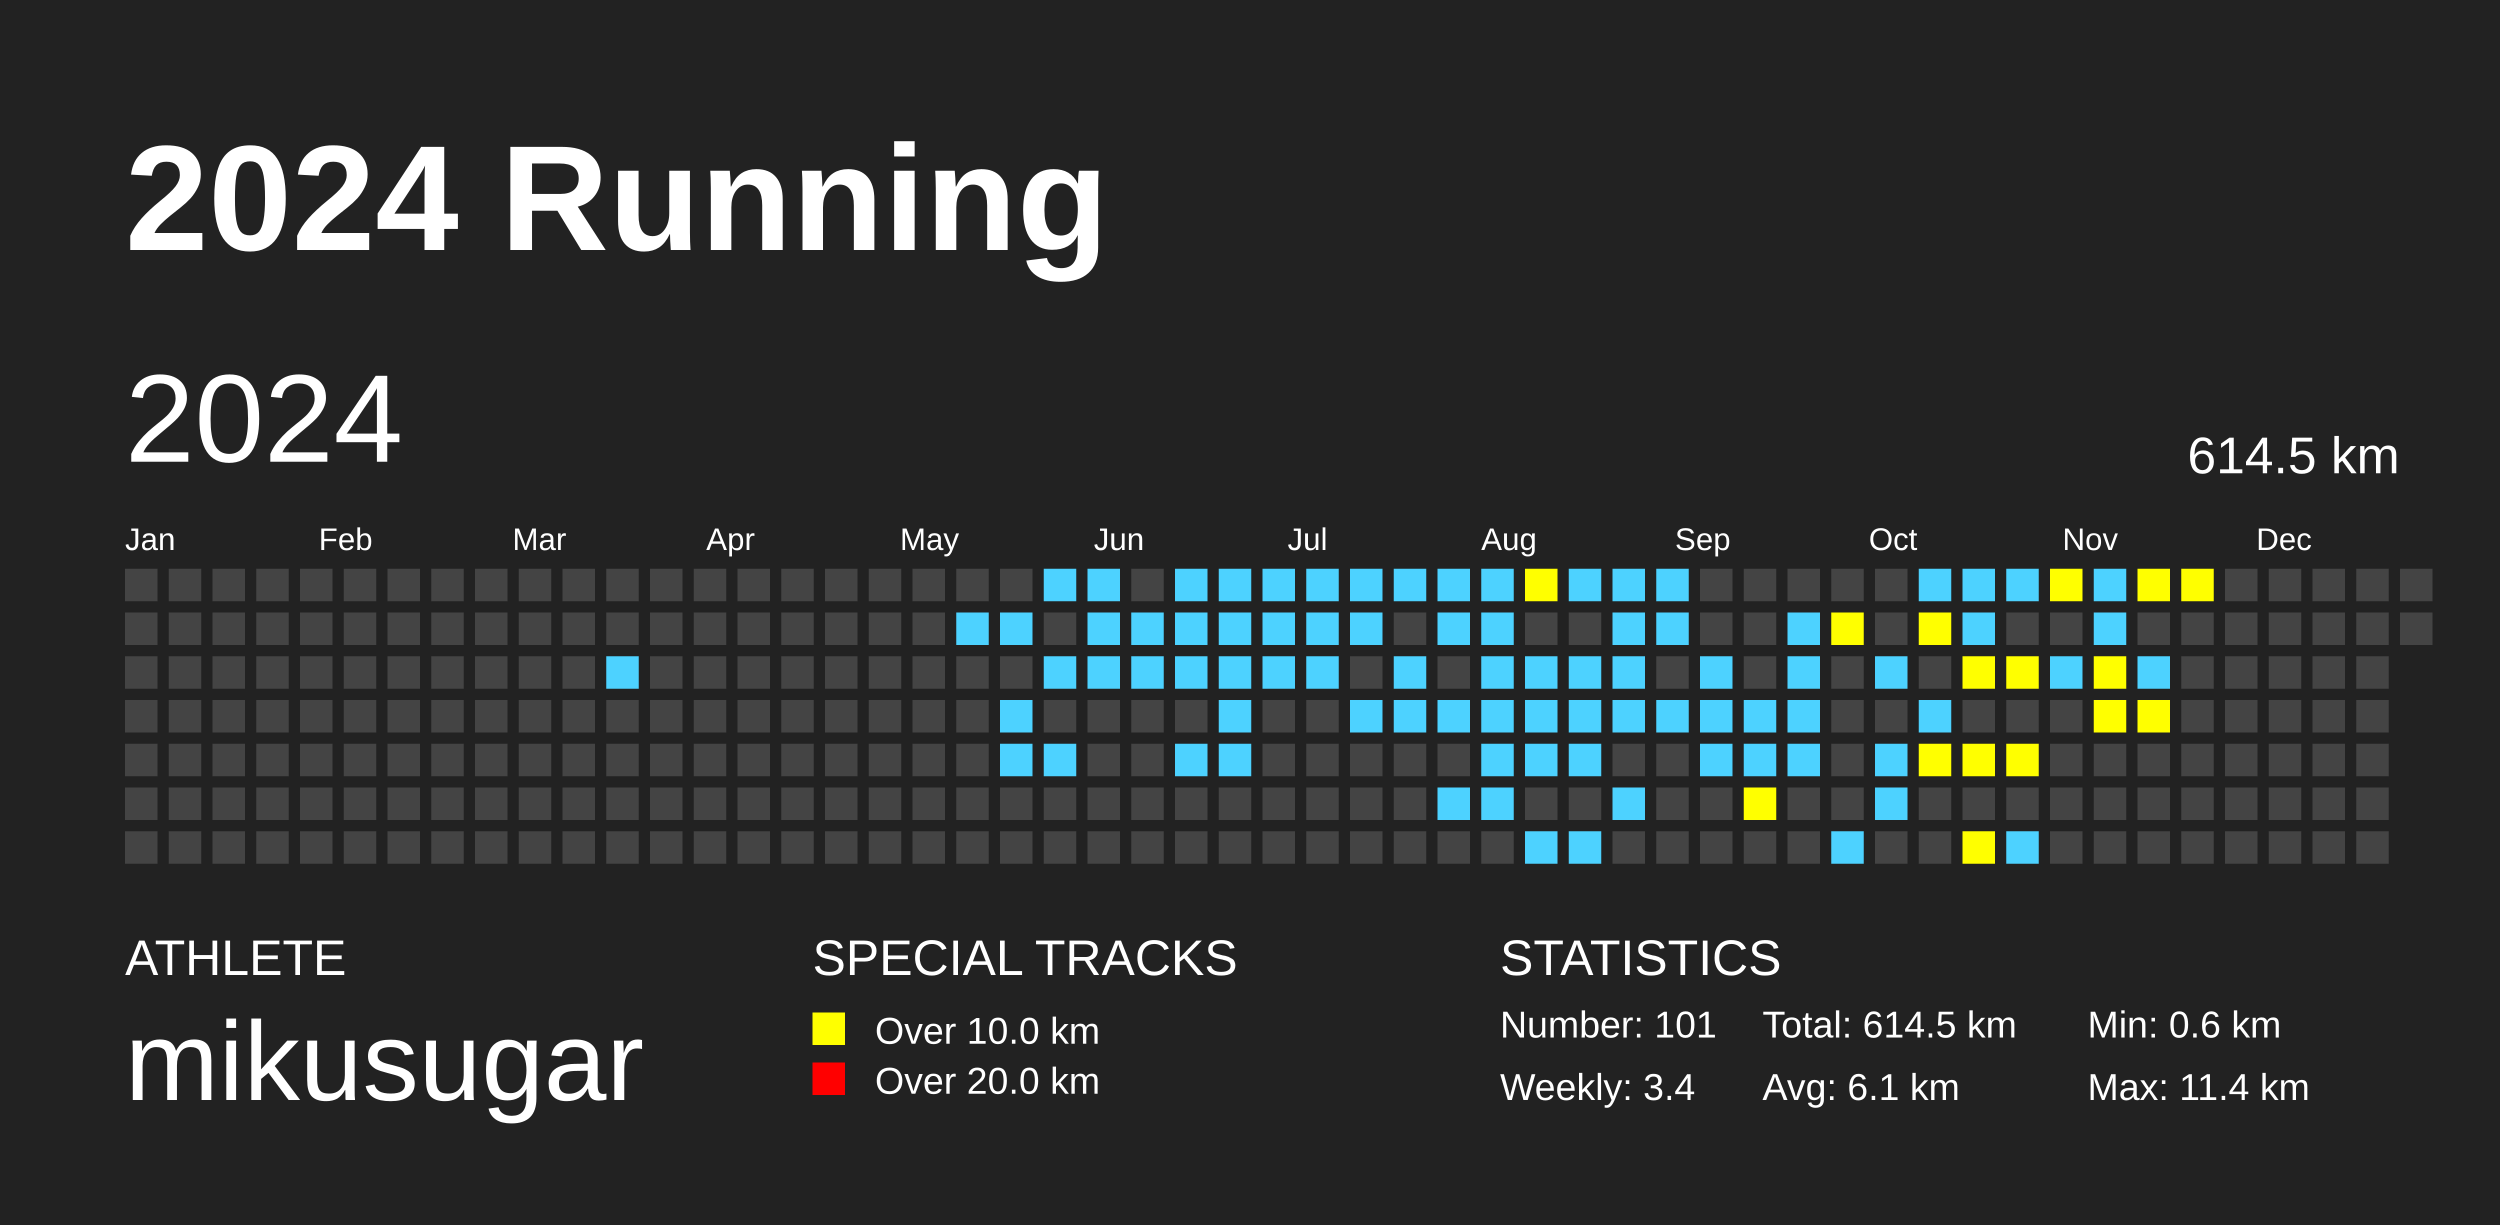
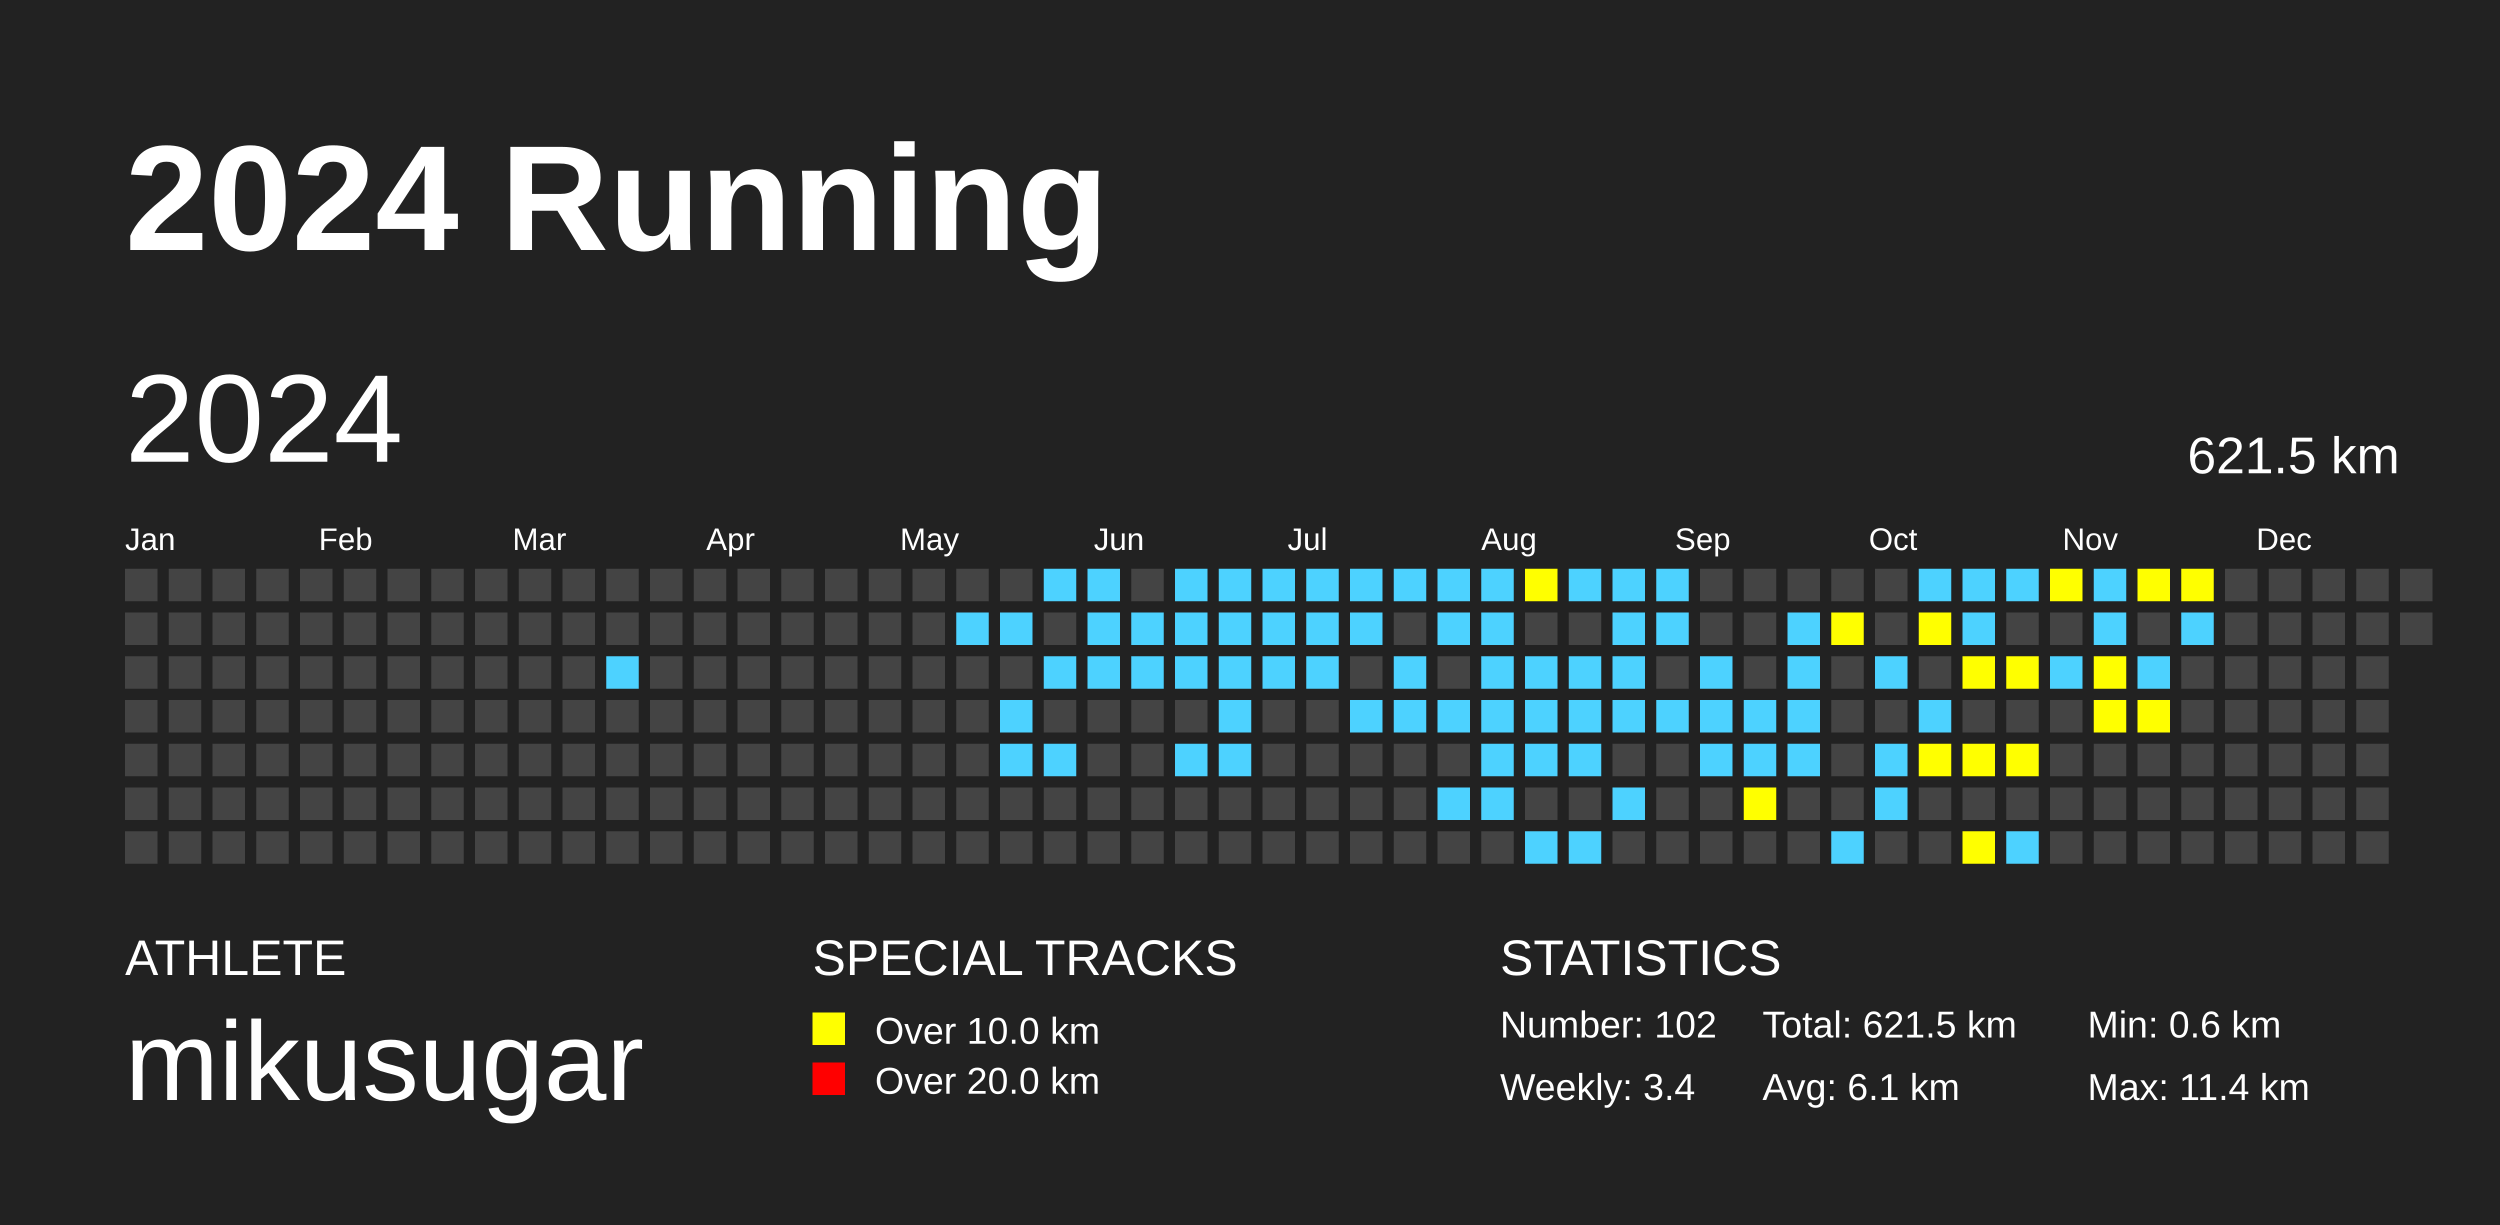
<svg xmlns="http://www.w3.org/2000/svg" baseProfile="full" height="98mm" version="1.1" viewBox="0,0,200,98" width="200mm">
  <defs />
  <rect fill="#222222" height="98" width="200" x="0" y="0" />
  <text fill="#FFFFFF" style="font-size:12px; font-family:Arial; font-weight:bold;" x="10" y="20">2024 Running</text>
  <text fill="#FFFFFF" style="font-size:4px; font-family:Arial" x="10" y="78">ATHLETE</text>
  <text fill="#FFFFFF" style="font-size:9px; font-family:Arial" x="10" y="88">mikusugar</text>
  <text fill="#FFFFFF" style="font-size:4px; font-family:Arial" x="65" y="78">SPECIAL TRACKS</text>
  <rect fill="yellow" height="2.6" width="2.6" x="65" y="81" />
  <text fill="#FFFFFF" style="font-size:3px; font-family:Arial" x="70" y="83.5">Over 10.0 km</text>
  <rect fill="red" height="2.6" width="2.6" x="65" y="85" />
  <text fill="#FFFFFF" style="font-size:3px; font-family:Arial" x="70" y="87.5">Over 20.0 km</text>
  <text fill="#FFFFFF" style="font-size:4px; font-family:Arial" x="120" y="78">STATISTICS</text>
-   <text fill="#FFFFFF" style="font-size:3px; font-family:Arial" x="120" y="83">Number: 101</text>
+   <text fill="#FFFFFF" style="font-size:3px; font-family:Arial" x="120" y="83">Number: 102</text>
  <text fill="#FFFFFF" style="font-size:3px; font-family:Arial" x="120" y="88">Weekly: 3.4</text>
-   <text fill="#FFFFFF" style="font-size:3px; font-family:Arial" x="141" y="83">Total: 614.5 km</text>
+   <text fill="#FFFFFF" style="font-size:3px; font-family:Arial" x="141" y="83">Total: 621.5 km</text>
  <text fill="#FFFFFF" style="font-size:3px; font-family:Arial" x="141" y="88">Avg: 6.1 km</text>
  <text fill="#FFFFFF" style="font-size:3px; font-family:Arial" x="167" y="83">Min: 0.6 km</text>
  <text fill="#FFFFFF" style="font-size:3px; font-family:Arial" x="167" y="88">Max: 11.4 km</text>
  <text dominant-baseline="hanging" fill="#FFFFFF" style="font-size:10.0px; font-family:Arial;" x="10" y="30">2024</text>
-   <text dominant-baseline="hanging" fill="#FFFFFF" style="font-size:4.125px; font-family:Arial;" x="175" y="35">614.5 km</text>
+   <text dominant-baseline="hanging" fill="#FFFFFF" style="font-size:4.125px; font-family:Arial;" x="175" y="35">621.5 km</text>
  <text fill="#FFFFFF" style="font-size:2.5px; font-family:Arial" x="10.0" y="44">Jan</text>
  <text fill="#FFFFFF" style="font-size:2.5px; font-family:Arial" x="25.5" y="44">Feb</text>
  <text fill="#FFFFFF" style="font-size:2.5px; font-family:Arial" x="41.0" y="44">Mar</text>
  <text fill="#FFFFFF" style="font-size:2.5px; font-family:Arial" x="56.5" y="44">Apr</text>
  <text fill="#FFFFFF" style="font-size:2.5px; font-family:Arial" x="72.0" y="44">May</text>
  <text fill="#FFFFFF" style="font-size:2.5px; font-family:Arial" x="87.5" y="44">Jun</text>
  <text fill="#FFFFFF" style="font-size:2.5px; font-family:Arial" x="103.0" y="44">Jul</text>
  <text fill="#FFFFFF" style="font-size:2.5px; font-family:Arial" x="118.5" y="44">Aug</text>
  <text fill="#FFFFFF" style="font-size:2.5px; font-family:Arial" x="134.0" y="44">Sep</text>
  <text fill="#FFFFFF" style="font-size:2.5px; font-family:Arial" x="149.5" y="44">Oct</text>
  <text fill="#FFFFFF" style="font-size:2.5px; font-family:Arial" x="165.0" y="44">Nov</text>
  <text fill="#FFFFFF" style="font-size:2.5px; font-family:Arial" x="180.5" y="44">Dec</text>
  <rect fill="#444444" height="2.6" width="2.6" x="10.0" y="45.5" />
  <rect fill="#444444" height="2.6" width="2.6" x="10.0" y="49.0" />
  <rect fill="#444444" height="2.6" width="2.6" x="10.0" y="52.5" />
  <rect fill="#444444" height="2.6" width="2.6" x="10.0" y="56.0" />
  <rect fill="#444444" height="2.6" width="2.6" x="10.0" y="59.5" />
  <rect fill="#444444" height="2.6" width="2.6" x="10.0" y="63.0" />
  <rect fill="#444444" height="2.6" width="2.6" x="10.0" y="66.5" />
  <rect fill="#444444" height="2.6" width="2.6" x="13.5" y="45.5" />
  <rect fill="#444444" height="2.6" width="2.6" x="13.5" y="49.0" />
  <rect fill="#444444" height="2.6" width="2.6" x="13.5" y="52.5" />
  <rect fill="#444444" height="2.6" width="2.6" x="13.5" y="56.0" />
  <rect fill="#444444" height="2.6" width="2.6" x="13.5" y="59.5" />
  <rect fill="#444444" height="2.6" width="2.6" x="13.5" y="63.0" />
  <rect fill="#444444" height="2.6" width="2.6" x="13.5" y="66.5" />
  <rect fill="#444444" height="2.6" width="2.6" x="17.0" y="45.5" />
  <rect fill="#444444" height="2.6" width="2.6" x="17.0" y="49.0" />
  <rect fill="#444444" height="2.6" width="2.6" x="17.0" y="52.5" />
  <rect fill="#444444" height="2.6" width="2.6" x="17.0" y="56.0" />
  <rect fill="#444444" height="2.6" width="2.6" x="17.0" y="59.5" />
  <rect fill="#444444" height="2.6" width="2.6" x="17.0" y="63.0" />
  <rect fill="#444444" height="2.6" width="2.6" x="17.0" y="66.5" />
  <rect fill="#444444" height="2.6" width="2.6" x="20.5" y="45.5" />
  <rect fill="#444444" height="2.6" width="2.6" x="20.5" y="49.0" />
  <rect fill="#444444" height="2.6" width="2.6" x="20.5" y="52.5" />
  <rect fill="#444444" height="2.6" width="2.6" x="20.5" y="56.0" />
  <rect fill="#444444" height="2.6" width="2.6" x="20.5" y="59.5" />
  <rect fill="#444444" height="2.6" width="2.6" x="20.5" y="63.0" />
  <rect fill="#444444" height="2.6" width="2.6" x="20.5" y="66.5" />
  <rect fill="#444444" height="2.6" width="2.6" x="24.0" y="45.5" />
  <rect fill="#444444" height="2.6" width="2.6" x="24.0" y="49.0" />
  <rect fill="#444444" height="2.6" width="2.6" x="24.0" y="52.5" />
  <rect fill="#444444" height="2.6" width="2.6" x="24.0" y="56.0" />
  <rect fill="#444444" height="2.6" width="2.6" x="24.0" y="59.5" />
  <rect fill="#444444" height="2.6" width="2.6" x="24.0" y="63.0" />
  <rect fill="#444444" height="2.6" width="2.6" x="24.0" y="66.5" />
  <rect fill="#444444" height="2.6" width="2.6" x="27.5" y="45.5" />
  <rect fill="#444444" height="2.6" width="2.6" x="27.5" y="49.0" />
  <rect fill="#444444" height="2.6" width="2.6" x="27.5" y="52.5" />
  <rect fill="#444444" height="2.6" width="2.6" x="27.5" y="56.0" />
  <rect fill="#444444" height="2.6" width="2.6" x="27.5" y="59.5" />
  <rect fill="#444444" height="2.6" width="2.6" x="27.5" y="63.0" />
  <rect fill="#444444" height="2.6" width="2.6" x="27.5" y="66.5" />
  <rect fill="#444444" height="2.6" width="2.6" x="31.0" y="45.5" />
  <rect fill="#444444" height="2.6" width="2.6" x="31.0" y="49.0" />
  <rect fill="#444444" height="2.6" width="2.6" x="31.0" y="52.5" />
  <rect fill="#444444" height="2.6" width="2.6" x="31.0" y="56.0" />
  <rect fill="#444444" height="2.6" width="2.6" x="31.0" y="59.5" />
  <rect fill="#444444" height="2.6" width="2.6" x="31.0" y="63.0" />
  <rect fill="#444444" height="2.6" width="2.6" x="31.0" y="66.5" />
  <rect fill="#444444" height="2.6" width="2.6" x="34.5" y="45.5" />
  <rect fill="#444444" height="2.6" width="2.6" x="34.5" y="49.0" />
  <rect fill="#444444" height="2.6" width="2.6" x="34.5" y="52.5" />
  <rect fill="#444444" height="2.6" width="2.6" x="34.5" y="56.0" />
  <rect fill="#444444" height="2.6" width="2.6" x="34.5" y="59.5" />
  <rect fill="#444444" height="2.6" width="2.6" x="34.5" y="63.0" />
  <rect fill="#444444" height="2.6" width="2.6" x="34.5" y="66.5" />
  <rect fill="#444444" height="2.6" width="2.6" x="38.0" y="45.5" />
  <rect fill="#444444" height="2.6" width="2.6" x="38.0" y="49.0" />
  <rect fill="#444444" height="2.6" width="2.6" x="38.0" y="52.5" />
  <rect fill="#444444" height="2.6" width="2.6" x="38.0" y="56.0" />
  <rect fill="#444444" height="2.6" width="2.6" x="38.0" y="59.5" />
  <rect fill="#444444" height="2.6" width="2.6" x="38.0" y="63.0" />
  <rect fill="#444444" height="2.6" width="2.6" x="38.0" y="66.5" />
  <rect fill="#444444" height="2.6" width="2.6" x="41.5" y="45.5" />
  <rect fill="#444444" height="2.6" width="2.6" x="41.5" y="49.0" />
  <rect fill="#444444" height="2.6" width="2.6" x="41.5" y="52.5" />
  <rect fill="#444444" height="2.6" width="2.6" x="41.5" y="56.0" />
  <rect fill="#444444" height="2.6" width="2.6" x="41.5" y="59.5" />
  <rect fill="#444444" height="2.6" width="2.6" x="41.5" y="63.0" />
  <rect fill="#444444" height="2.6" width="2.6" x="41.5" y="66.5" />
  <rect fill="#444444" height="2.6" width="2.6" x="45.0" y="45.5" />
  <rect fill="#444444" height="2.6" width="2.6" x="45.0" y="49.0" />
  <rect fill="#444444" height="2.6" width="2.6" x="45.0" y="52.5" />
  <rect fill="#444444" height="2.6" width="2.6" x="45.0" y="56.0" />
  <rect fill="#444444" height="2.6" width="2.6" x="45.0" y="59.5" />
  <rect fill="#444444" height="2.6" width="2.6" x="45.0" y="63.0" />
  <rect fill="#444444" height="2.6" width="2.6" x="45.0" y="66.5" />
  <rect fill="#444444" height="2.6" width="2.6" x="48.5" y="45.5" />
  <rect fill="#444444" height="2.6" width="2.6" x="48.5" y="49.0" />
  <rect fill="#4DD2FF" height="2.6" width="2.6" x="48.5" y="52.5" />
  <rect fill="#444444" height="2.6" width="2.6" x="48.5" y="56.0" />
  <rect fill="#444444" height="2.6" width="2.6" x="48.5" y="59.5" />
  <rect fill="#444444" height="2.6" width="2.6" x="48.5" y="63.0" />
  <rect fill="#444444" height="2.6" width="2.6" x="48.5" y="66.5" />
  <rect fill="#444444" height="2.6" width="2.6" x="52.0" y="45.5" />
  <rect fill="#444444" height="2.6" width="2.6" x="52.0" y="49.0" />
  <rect fill="#444444" height="2.6" width="2.6" x="52.0" y="52.5" />
  <rect fill="#444444" height="2.6" width="2.6" x="52.0" y="56.0" />
  <rect fill="#444444" height="2.6" width="2.6" x="52.0" y="59.5" />
  <rect fill="#444444" height="2.6" width="2.6" x="52.0" y="63.0" />
  <rect fill="#444444" height="2.6" width="2.6" x="52.0" y="66.5" />
  <rect fill="#444444" height="2.6" width="2.6" x="55.5" y="45.5" />
  <rect fill="#444444" height="2.6" width="2.6" x="55.5" y="49.0" />
  <rect fill="#444444" height="2.6" width="2.6" x="55.5" y="52.5" />
  <rect fill="#444444" height="2.6" width="2.6" x="55.5" y="56.0" />
  <rect fill="#444444" height="2.6" width="2.6" x="55.5" y="59.5" />
  <rect fill="#444444" height="2.6" width="2.6" x="55.5" y="63.0" />
  <rect fill="#444444" height="2.6" width="2.6" x="55.5" y="66.5" />
  <rect fill="#444444" height="2.6" width="2.6" x="59.0" y="45.5" />
  <rect fill="#444444" height="2.6" width="2.6" x="59.0" y="49.0" />
  <rect fill="#444444" height="2.6" width="2.6" x="59.0" y="52.5" />
  <rect fill="#444444" height="2.6" width="2.6" x="59.0" y="56.0" />
  <rect fill="#444444" height="2.6" width="2.6" x="59.0" y="59.5" />
  <rect fill="#444444" height="2.6" width="2.6" x="59.0" y="63.0" />
  <rect fill="#444444" height="2.6" width="2.6" x="59.0" y="66.5" />
  <rect fill="#444444" height="2.6" width="2.6" x="62.5" y="45.5" />
  <rect fill="#444444" height="2.6" width="2.6" x="62.5" y="49.0" />
  <rect fill="#444444" height="2.6" width="2.6" x="62.5" y="52.5" />
  <rect fill="#444444" height="2.6" width="2.6" x="62.5" y="56.0" />
  <rect fill="#444444" height="2.6" width="2.6" x="62.5" y="59.5" />
  <rect fill="#444444" height="2.6" width="2.6" x="62.5" y="63.0" />
  <rect fill="#444444" height="2.6" width="2.6" x="62.5" y="66.5" />
  <rect fill="#444444" height="2.6" width="2.6" x="66.0" y="45.5" />
  <rect fill="#444444" height="2.6" width="2.6" x="66.0" y="49.0" />
  <rect fill="#444444" height="2.6" width="2.6" x="66.0" y="52.5" />
  <rect fill="#444444" height="2.6" width="2.6" x="66.0" y="56.0" />
  <rect fill="#444444" height="2.6" width="2.6" x="66.0" y="59.5" />
  <rect fill="#444444" height="2.6" width="2.6" x="66.0" y="63.0" />
  <rect fill="#444444" height="2.6" width="2.6" x="66.0" y="66.5" />
  <rect fill="#444444" height="2.6" width="2.6" x="69.5" y="45.5" />
  <rect fill="#444444" height="2.6" width="2.6" x="69.5" y="49.0" />
  <rect fill="#444444" height="2.6" width="2.6" x="69.5" y="52.5" />
  <rect fill="#444444" height="2.6" width="2.6" x="69.5" y="56.0" />
  <rect fill="#444444" height="2.6" width="2.6" x="69.5" y="59.5" />
  <rect fill="#444444" height="2.6" width="2.6" x="69.5" y="63.0" />
  <rect fill="#444444" height="2.6" width="2.6" x="69.5" y="66.5" />
  <rect fill="#444444" height="2.6" width="2.6" x="73.0" y="45.5" />
  <rect fill="#444444" height="2.6" width="2.6" x="73.0" y="49.0" />
  <rect fill="#444444" height="2.6" width="2.6" x="73.0" y="52.5" />
  <rect fill="#444444" height="2.6" width="2.6" x="73.0" y="56.0" />
  <rect fill="#444444" height="2.6" width="2.6" x="73.0" y="59.5" />
  <rect fill="#444444" height="2.6" width="2.6" x="73.0" y="63.0" />
  <rect fill="#444444" height="2.6" width="2.6" x="73.0" y="66.5" />
  <rect fill="#444444" height="2.6" width="2.6" x="76.5" y="45.5" />
  <rect fill="#4DD2FF" height="2.6" width="2.6" x="76.5" y="49.0" />
  <rect fill="#444444" height="2.6" width="2.6" x="76.5" y="52.5" />
  <rect fill="#444444" height="2.6" width="2.6" x="76.5" y="56.0" />
  <rect fill="#444444" height="2.6" width="2.6" x="76.5" y="59.5" />
  <rect fill="#444444" height="2.6" width="2.6" x="76.5" y="63.0" />
  <rect fill="#444444" height="2.6" width="2.6" x="76.5" y="66.5" />
  <rect fill="#444444" height="2.6" width="2.6" x="80.0" y="45.5" />
  <rect fill="#4DD2FF" height="2.6" width="2.6" x="80.0" y="49.0" />
  <rect fill="#444444" height="2.6" width="2.6" x="80.0" y="52.5" />
  <rect fill="#4DD2FF" height="2.6" width="2.6" x="80.0" y="56.0" />
  <rect fill="#4DD2FF" height="2.6" width="2.6" x="80.0" y="59.5" />
  <rect fill="#444444" height="2.6" width="2.6" x="80.0" y="63.0" />
  <rect fill="#444444" height="2.6" width="2.6" x="80.0" y="66.5" />
  <rect fill="#4DD2FF" height="2.6" width="2.6" x="83.5" y="45.5" />
  <rect fill="#444444" height="2.6" width="2.6" x="83.5" y="49.0" />
  <rect fill="#4DD2FF" height="2.6" width="2.6" x="83.5" y="52.5" />
  <rect fill="#444444" height="2.6" width="2.6" x="83.5" y="56.0" />
  <rect fill="#4DD2FF" height="2.6" width="2.6" x="83.5" y="59.5" />
  <rect fill="#444444" height="2.6" width="2.6" x="83.5" y="63.0" />
  <rect fill="#444444" height="2.6" width="2.6" x="83.5" y="66.5" />
  <rect fill="#4DD2FF" height="2.6" width="2.6" x="87.0" y="45.5" />
  <rect fill="#4DD2FF" height="2.6" width="2.6" x="87.0" y="49.0" />
  <rect fill="#4DD2FF" height="2.6" width="2.6" x="87.0" y="52.5" />
  <rect fill="#444444" height="2.6" width="2.6" x="87.0" y="56.0" />
  <rect fill="#444444" height="2.6" width="2.6" x="87.0" y="59.5" />
  <rect fill="#444444" height="2.6" width="2.6" x="87.0" y="63.0" />
  <rect fill="#444444" height="2.6" width="2.6" x="87.0" y="66.5" />
  <rect fill="#444444" height="2.6" width="2.6" x="90.5" y="45.5" />
  <rect fill="#4DD2FF" height="2.6" width="2.6" x="90.5" y="49.0" />
  <rect fill="#4DD2FF" height="2.6" width="2.6" x="90.5" y="52.5" />
  <rect fill="#444444" height="2.6" width="2.6" x="90.5" y="56.0" />
  <rect fill="#444444" height="2.6" width="2.6" x="90.5" y="59.5" />
  <rect fill="#444444" height="2.6" width="2.6" x="90.5" y="63.0" />
  <rect fill="#444444" height="2.6" width="2.6" x="90.5" y="66.5" />
  <rect fill="#4DD2FF" height="2.6" width="2.6" x="94.0" y="45.5" />
  <rect fill="#4DD2FF" height="2.6" width="2.6" x="94.0" y="49.0" />
  <rect fill="#4DD2FF" height="2.6" width="2.6" x="94.0" y="52.5" />
  <rect fill="#444444" height="2.6" width="2.6" x="94.0" y="56.0" />
  <rect fill="#4DD2FF" height="2.6" width="2.6" x="94.0" y="59.5" />
  <rect fill="#444444" height="2.6" width="2.6" x="94.0" y="63.0" />
  <rect fill="#444444" height="2.6" width="2.6" x="94.0" y="66.5" />
  <rect fill="#4DD2FF" height="2.6" width="2.6" x="97.5" y="45.5" />
  <rect fill="#4DD2FF" height="2.6" width="2.6" x="97.5" y="49.0" />
  <rect fill="#4DD2FF" height="2.6" width="2.6" x="97.5" y="52.5" />
  <rect fill="#4DD2FF" height="2.6" width="2.6" x="97.5" y="56.0" />
  <rect fill="#4DD2FF" height="2.6" width="2.6" x="97.5" y="59.5" />
  <rect fill="#444444" height="2.6" width="2.6" x="97.5" y="63.0" />
  <rect fill="#444444" height="2.6" width="2.6" x="97.5" y="66.5" />
  <rect fill="#4DD2FF" height="2.6" width="2.6" x="101.0" y="45.5" />
  <rect fill="#4DD2FF" height="2.6" width="2.6" x="101.0" y="49.0" />
  <rect fill="#4DD2FF" height="2.6" width="2.6" x="101.0" y="52.5" />
  <rect fill="#444444" height="2.6" width="2.6" x="101.0" y="56.0" />
  <rect fill="#444444" height="2.6" width="2.6" x="101.0" y="59.5" />
  <rect fill="#444444" height="2.6" width="2.6" x="101.0" y="63.0" />
  <rect fill="#444444" height="2.6" width="2.6" x="101.0" y="66.5" />
  <rect fill="#4DD2FF" height="2.6" width="2.6" x="104.5" y="45.5" />
  <rect fill="#4DD2FF" height="2.6" width="2.6" x="104.5" y="49.0" />
  <rect fill="#4DD2FF" height="2.6" width="2.6" x="104.5" y="52.5" />
  <rect fill="#444444" height="2.6" width="2.6" x="104.5" y="56.0" />
  <rect fill="#444444" height="2.6" width="2.6" x="104.5" y="59.5" />
  <rect fill="#444444" height="2.6" width="2.6" x="104.5" y="63.0" />
  <rect fill="#444444" height="2.6" width="2.6" x="104.5" y="66.5" />
  <rect fill="#4DD2FF" height="2.6" width="2.6" x="108.0" y="45.5" />
  <rect fill="#4DD2FF" height="2.6" width="2.6" x="108.0" y="49.0" />
  <rect fill="#444444" height="2.6" width="2.6" x="108.0" y="52.5" />
  <rect fill="#4DD2FF" height="2.6" width="2.6" x="108.0" y="56.0" />
  <rect fill="#444444" height="2.6" width="2.6" x="108.0" y="59.5" />
  <rect fill="#444444" height="2.6" width="2.6" x="108.0" y="63.0" />
  <rect fill="#444444" height="2.6" width="2.6" x="108.0" y="66.5" />
  <rect fill="#4DD2FF" height="2.6" width="2.6" x="111.5" y="45.5" />
  <rect fill="#444444" height="2.6" width="2.6" x="111.5" y="49.0" />
  <rect fill="#4DD2FF" height="2.6" width="2.6" x="111.5" y="52.5" />
  <rect fill="#4DD2FF" height="2.6" width="2.6" x="111.5" y="56.0" />
  <rect fill="#444444" height="2.6" width="2.6" x="111.5" y="59.5" />
  <rect fill="#444444" height="2.6" width="2.6" x="111.5" y="63.0" />
  <rect fill="#444444" height="2.6" width="2.6" x="111.5" y="66.5" />
  <rect fill="#4DD2FF" height="2.6" width="2.6" x="115.0" y="45.5" />
  <rect fill="#4DD2FF" height="2.6" width="2.6" x="115.0" y="49.0" />
  <rect fill="#444444" height="2.6" width="2.6" x="115.0" y="52.5" />
  <rect fill="#4DD2FF" height="2.6" width="2.6" x="115.0" y="56.0" />
  <rect fill="#444444" height="2.6" width="2.6" x="115.0" y="59.5" />
  <rect fill="#4DD2FF" height="2.6" width="2.6" x="115.0" y="63.0" />
  <rect fill="#444444" height="2.6" width="2.6" x="115.0" y="66.5" />
  <rect fill="#4DD2FF" height="2.6" width="2.6" x="118.5" y="45.5" />
  <rect fill="#4DD2FF" height="2.6" width="2.6" x="118.5" y="49.0" />
  <rect fill="#4DD2FF" height="2.6" width="2.6" x="118.5" y="52.5" />
  <rect fill="#4DD2FF" height="2.6" width="2.6" x="118.5" y="56.0" />
  <rect fill="#4DD2FF" height="2.6" width="2.6" x="118.5" y="59.5" />
  <rect fill="#4DD2FF" height="2.6" width="2.6" x="118.5" y="63.0" />
  <rect fill="#444444" height="2.6" width="2.6" x="118.5" y="66.5" />
  <rect fill="yellow" height="2.6" width="2.6" x="122.0" y="45.5" />
  <rect fill="#444444" height="2.6" width="2.6" x="122.0" y="49.0" />
  <rect fill="#4DD2FF" height="2.6" width="2.6" x="122.0" y="52.5" />
  <rect fill="#4DD2FF" height="2.6" width="2.6" x="122.0" y="56.0" />
  <rect fill="#4DD2FF" height="2.6" width="2.6" x="122.0" y="59.5" />
  <rect fill="#444444" height="2.6" width="2.6" x="122.0" y="63.0" />
  <rect fill="#4DD2FF" height="2.6" width="2.6" x="122.0" y="66.5" />
  <rect fill="#4DD2FF" height="2.6" width="2.6" x="125.5" y="45.5" />
  <rect fill="#444444" height="2.6" width="2.6" x="125.5" y="49.0" />
  <rect fill="#4DD2FF" height="2.6" width="2.6" x="125.5" y="52.5" />
  <rect fill="#4DD2FF" height="2.6" width="2.6" x="125.5" y="56.0" />
  <rect fill="#4DD2FF" height="2.6" width="2.6" x="125.5" y="59.5" />
  <rect fill="#444444" height="2.6" width="2.6" x="125.5" y="63.0" />
  <rect fill="#4DD2FF" height="2.6" width="2.6" x="125.5" y="66.5" />
  <rect fill="#4DD2FF" height="2.6" width="2.6" x="129.0" y="45.5" />
  <rect fill="#4DD2FF" height="2.6" width="2.6" x="129.0" y="49.0" />
  <rect fill="#4DD2FF" height="2.6" width="2.6" x="129.0" y="52.5" />
  <rect fill="#4DD2FF" height="2.6" width="2.6" x="129.0" y="56.0" />
  <rect fill="#444444" height="2.6" width="2.6" x="129.0" y="59.5" />
  <rect fill="#4DD2FF" height="2.6" width="2.6" x="129.0" y="63.0" />
  <rect fill="#444444" height="2.6" width="2.6" x="129.0" y="66.5" />
  <rect fill="#4DD2FF" height="2.6" width="2.6" x="132.5" y="45.5" />
  <rect fill="#4DD2FF" height="2.6" width="2.6" x="132.5" y="49.0" />
  <rect fill="#444444" height="2.6" width="2.6" x="132.5" y="52.5" />
  <rect fill="#4DD2FF" height="2.6" width="2.6" x="132.5" y="56.0" />
  <rect fill="#444444" height="2.6" width="2.6" x="132.5" y="59.5" />
  <rect fill="#444444" height="2.6" width="2.6" x="132.5" y="63.0" />
  <rect fill="#444444" height="2.6" width="2.6" x="132.5" y="66.5" />
  <rect fill="#444444" height="2.6" width="2.6" x="136.0" y="45.5" />
  <rect fill="#444444" height="2.6" width="2.6" x="136.0" y="49.0" />
  <rect fill="#4DD2FF" height="2.6" width="2.6" x="136.0" y="52.5" />
  <rect fill="#4DD2FF" height="2.6" width="2.6" x="136.0" y="56.0" />
  <rect fill="#4DD2FF" height="2.6" width="2.6" x="136.0" y="59.5" />
  <rect fill="#444444" height="2.6" width="2.6" x="136.0" y="63.0" />
  <rect fill="#444444" height="2.6" width="2.6" x="136.0" y="66.5" />
  <rect fill="#444444" height="2.6" width="2.6" x="139.5" y="45.5" />
  <rect fill="#444444" height="2.6" width="2.6" x="139.5" y="49.0" />
  <rect fill="#444444" height="2.6" width="2.6" x="139.5" y="52.5" />
  <rect fill="#4DD2FF" height="2.6" width="2.6" x="139.5" y="56.0" />
  <rect fill="#4DD2FF" height="2.6" width="2.6" x="139.5" y="59.5" />
  <rect fill="yellow" height="2.6" width="2.6" x="139.5" y="63.0" />
  <rect fill="#444444" height="2.6" width="2.6" x="139.5" y="66.5" />
  <rect fill="#444444" height="2.6" width="2.6" x="143.0" y="45.5" />
  <rect fill="#4DD2FF" height="2.6" width="2.6" x="143.0" y="49.0" />
  <rect fill="#4DD2FF" height="2.6" width="2.6" x="143.0" y="52.5" />
  <rect fill="#4DD2FF" height="2.6" width="2.6" x="143.0" y="56.0" />
  <rect fill="#4DD2FF" height="2.6" width="2.6" x="143.0" y="59.5" />
  <rect fill="#444444" height="2.6" width="2.6" x="143.0" y="63.0" />
  <rect fill="#444444" height="2.6" width="2.6" x="143.0" y="66.5" />
  <rect fill="#444444" height="2.6" width="2.6" x="146.5" y="45.5" />
  <rect fill="yellow" height="2.6" width="2.6" x="146.5" y="49.0" />
  <rect fill="#444444" height="2.6" width="2.6" x="146.5" y="52.5" />
  <rect fill="#444444" height="2.6" width="2.6" x="146.5" y="56.0" />
  <rect fill="#444444" height="2.6" width="2.6" x="146.5" y="59.5" />
  <rect fill="#444444" height="2.6" width="2.6" x="146.5" y="63.0" />
  <rect fill="#4DD2FF" height="2.6" width="2.6" x="146.5" y="66.5" />
  <rect fill="#444444" height="2.6" width="2.6" x="150.0" y="45.5" />
  <rect fill="#444444" height="2.6" width="2.6" x="150.0" y="49.0" />
  <rect fill="#4DD2FF" height="2.6" width="2.6" x="150.0" y="52.5" />
  <rect fill="#444444" height="2.6" width="2.6" x="150.0" y="56.0" />
  <rect fill="#4DD2FF" height="2.6" width="2.6" x="150.0" y="59.5" />
  <rect fill="#4DD2FF" height="2.6" width="2.6" x="150.0" y="63.0" />
  <rect fill="#444444" height="2.6" width="2.6" x="150.0" y="66.5" />
  <rect fill="#4DD2FF" height="2.6" width="2.6" x="153.5" y="45.5" />
  <rect fill="yellow" height="2.6" width="2.6" x="153.5" y="49.0" />
  <rect fill="#444444" height="2.6" width="2.6" x="153.5" y="52.5" />
  <rect fill="#4DD2FF" height="2.6" width="2.6" x="153.5" y="56.0" />
  <rect fill="yellow" height="2.6" width="2.6" x="153.5" y="59.5" />
  <rect fill="#444444" height="2.6" width="2.6" x="153.5" y="63.0" />
  <rect fill="#444444" height="2.6" width="2.6" x="153.5" y="66.5" />
  <rect fill="#4DD2FF" height="2.6" width="2.6" x="157.0" y="45.5" />
  <rect fill="#4DD2FF" height="2.6" width="2.6" x="157.0" y="49.0" />
  <rect fill="yellow" height="2.6" width="2.6" x="157.0" y="52.5" />
  <rect fill="#444444" height="2.6" width="2.6" x="157.0" y="56.0" />
  <rect fill="yellow" height="2.6" width="2.6" x="157.0" y="59.5" />
  <rect fill="#444444" height="2.6" width="2.6" x="157.0" y="63.0" />
  <rect fill="yellow" height="2.6" width="2.6" x="157.0" y="66.5" />
  <rect fill="#4DD2FF" height="2.6" width="2.6" x="160.5" y="45.5" />
  <rect fill="#444444" height="2.6" width="2.6" x="160.5" y="49.0" />
  <rect fill="yellow" height="2.6" width="2.6" x="160.5" y="52.5" />
  <rect fill="#444444" height="2.6" width="2.6" x="160.5" y="56.0" />
  <rect fill="yellow" height="2.6" width="2.6" x="160.5" y="59.5" />
  <rect fill="#444444" height="2.6" width="2.6" x="160.5" y="63.0" />
  <rect fill="#4DD2FF" height="2.6" width="2.6" x="160.5" y="66.5" />
  <rect fill="yellow" height="2.6" width="2.6" x="164.0" y="45.5" />
  <rect fill="#444444" height="2.6" width="2.6" x="164.0" y="49.0" />
  <rect fill="#4DD2FF" height="2.6" width="2.6" x="164.0" y="52.5" />
  <rect fill="#444444" height="2.6" width="2.6" x="164.0" y="56.0" />
  <rect fill="#444444" height="2.6" width="2.6" x="164.0" y="59.5" />
  <rect fill="#444444" height="2.6" width="2.6" x="164.0" y="63.0" />
  <rect fill="#444444" height="2.6" width="2.6" x="164.0" y="66.5" />
  <rect fill="#4DD2FF" height="2.6" width="2.6" x="167.5" y="45.5" />
  <rect fill="#4DD2FF" height="2.6" width="2.6" x="167.5" y="49.0" />
  <rect fill="yellow" height="2.6" width="2.6" x="167.5" y="52.5" />
  <rect fill="yellow" height="2.6" width="2.6" x="167.5" y="56.0" />
  <rect fill="#444444" height="2.6" width="2.6" x="167.5" y="59.5" />
  <rect fill="#444444" height="2.6" width="2.6" x="167.5" y="63.0" />
  <rect fill="#444444" height="2.6" width="2.6" x="167.5" y="66.5" />
  <rect fill="yellow" height="2.6" width="2.6" x="171.0" y="45.5" />
  <rect fill="#444444" height="2.6" width="2.6" x="171.0" y="49.0" />
  <rect fill="#4DD2FF" height="2.6" width="2.6" x="171.0" y="52.5" />
  <rect fill="yellow" height="2.6" width="2.6" x="171.0" y="56.0" />
  <rect fill="#444444" height="2.6" width="2.6" x="171.0" y="59.5" />
  <rect fill="#444444" height="2.6" width="2.6" x="171.0" y="63.0" />
  <rect fill="#444444" height="2.6" width="2.6" x="171.0" y="66.5" />
  <rect fill="yellow" height="2.6" width="2.6" x="174.5" y="45.5" />
-   <rect fill="#444444" height="2.6" width="2.6" x="174.5" y="49.0" />
+   <rect fill="#4DD2FF" height="2.6" width="2.6" x="174.5" y="49.0" />
  <rect fill="#444444" height="2.6" width="2.6" x="174.5" y="52.5" />
  <rect fill="#444444" height="2.6" width="2.6" x="174.5" y="56.0" />
  <rect fill="#444444" height="2.6" width="2.6" x="174.5" y="59.5" />
  <rect fill="#444444" height="2.6" width="2.6" x="174.5" y="63.0" />
  <rect fill="#444444" height="2.6" width="2.6" x="174.5" y="66.5" />
  <rect fill="#444444" height="2.6" width="2.6" x="178.0" y="45.5" />
  <rect fill="#444444" height="2.6" width="2.6" x="178.0" y="49.0" />
  <rect fill="#444444" height="2.6" width="2.6" x="178.0" y="52.5" />
  <rect fill="#444444" height="2.6" width="2.6" x="178.0" y="56.0" />
  <rect fill="#444444" height="2.6" width="2.6" x="178.0" y="59.5" />
  <rect fill="#444444" height="2.6" width="2.6" x="178.0" y="63.0" />
  <rect fill="#444444" height="2.6" width="2.6" x="178.0" y="66.5" />
  <rect fill="#444444" height="2.6" width="2.6" x="181.5" y="45.5" />
  <rect fill="#444444" height="2.6" width="2.6" x="181.5" y="49.0" />
  <rect fill="#444444" height="2.6" width="2.6" x="181.5" y="52.5" />
  <rect fill="#444444" height="2.6" width="2.6" x="181.5" y="56.0" />
  <rect fill="#444444" height="2.6" width="2.6" x="181.5" y="59.5" />
  <rect fill="#444444" height="2.6" width="2.6" x="181.5" y="63.0" />
  <rect fill="#444444" height="2.6" width="2.6" x="181.5" y="66.5" />
  <rect fill="#444444" height="2.6" width="2.6" x="185.0" y="45.5" />
  <rect fill="#444444" height="2.6" width="2.6" x="185.0" y="49.0" />
  <rect fill="#444444" height="2.6" width="2.6" x="185.0" y="52.5" />
  <rect fill="#444444" height="2.6" width="2.6" x="185.0" y="56.0" />
  <rect fill="#444444" height="2.6" width="2.6" x="185.0" y="59.5" />
  <rect fill="#444444" height="2.6" width="2.6" x="185.0" y="63.0" />
  <rect fill="#444444" height="2.6" width="2.6" x="185.0" y="66.5" />
  <rect fill="#444444" height="2.6" width="2.6" x="188.5" y="45.5" />
  <rect fill="#444444" height="2.6" width="2.6" x="188.5" y="49.0" />
  <rect fill="#444444" height="2.6" width="2.6" x="188.5" y="52.5" />
  <rect fill="#444444" height="2.6" width="2.6" x="188.5" y="56.0" />
  <rect fill="#444444" height="2.6" width="2.6" x="188.5" y="59.5" />
  <rect fill="#444444" height="2.6" width="2.6" x="188.5" y="63.0" />
  <rect fill="#444444" height="2.6" width="2.6" x="188.5" y="66.5" />
  <rect fill="#444444" height="2.6" width="2.6" x="192.0" y="45.5" />
  <rect fill="#444444" height="2.6" width="2.6" x="192.0" y="49.0" />
</svg>
